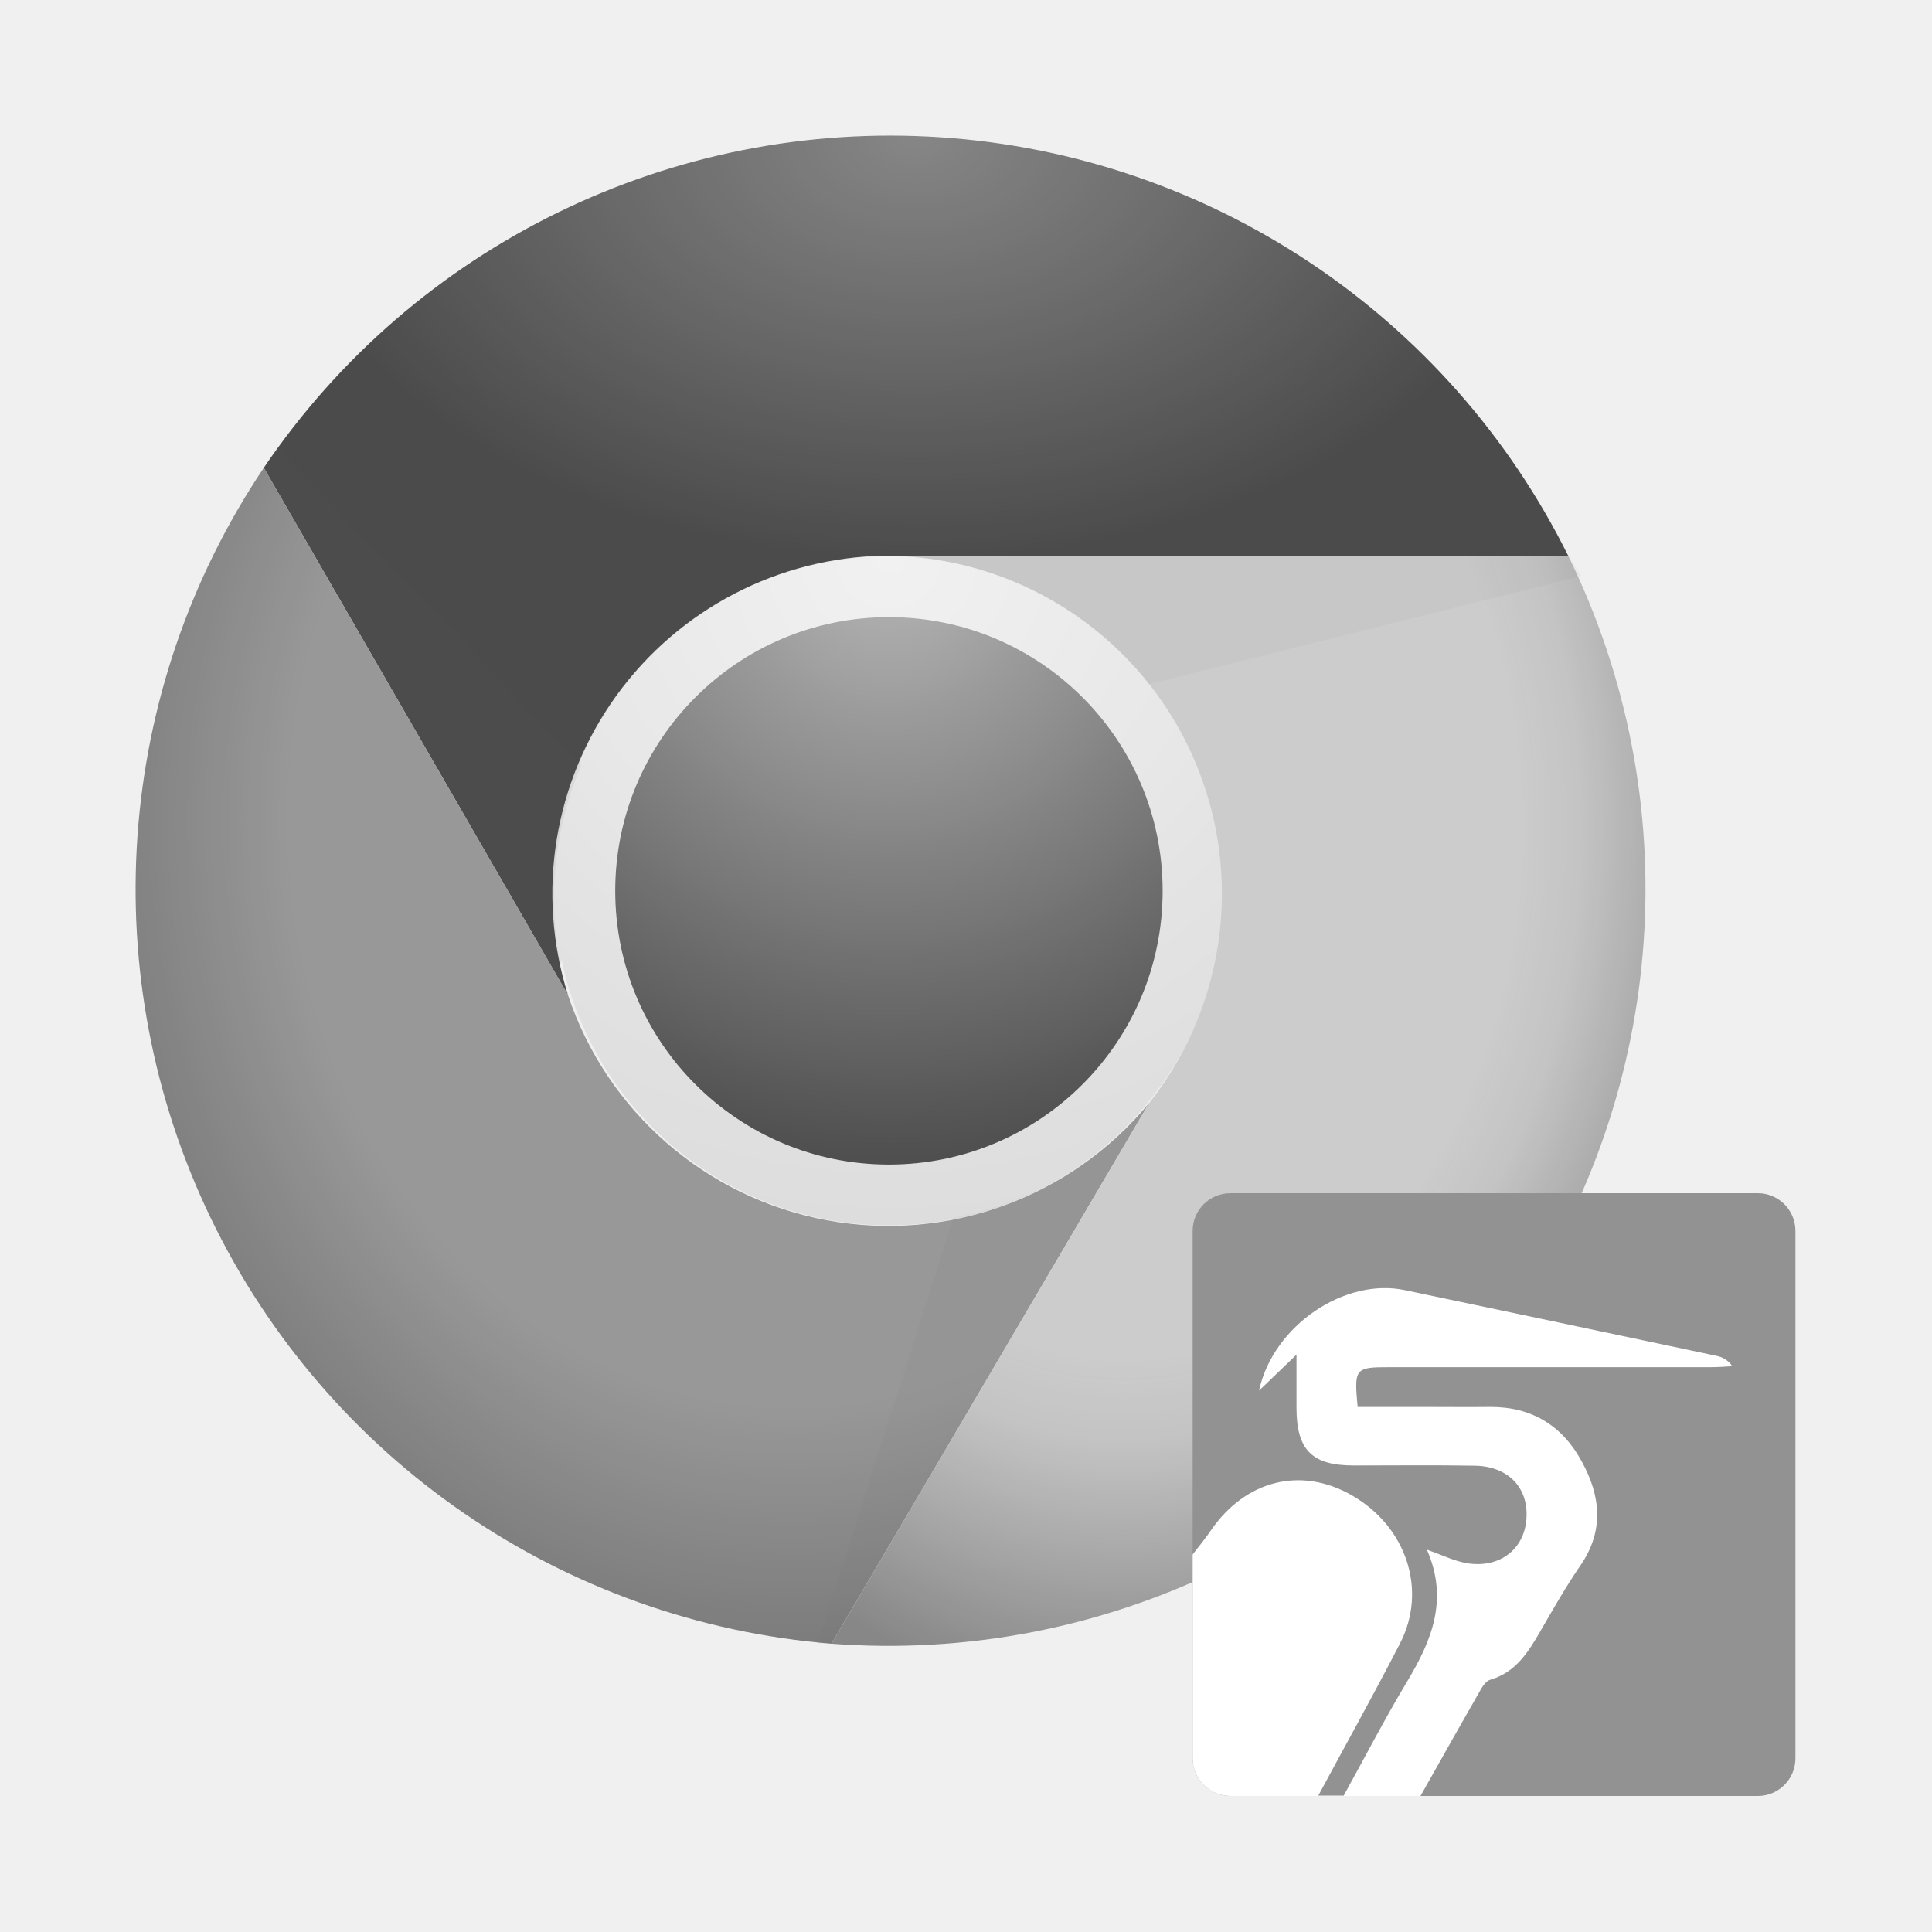
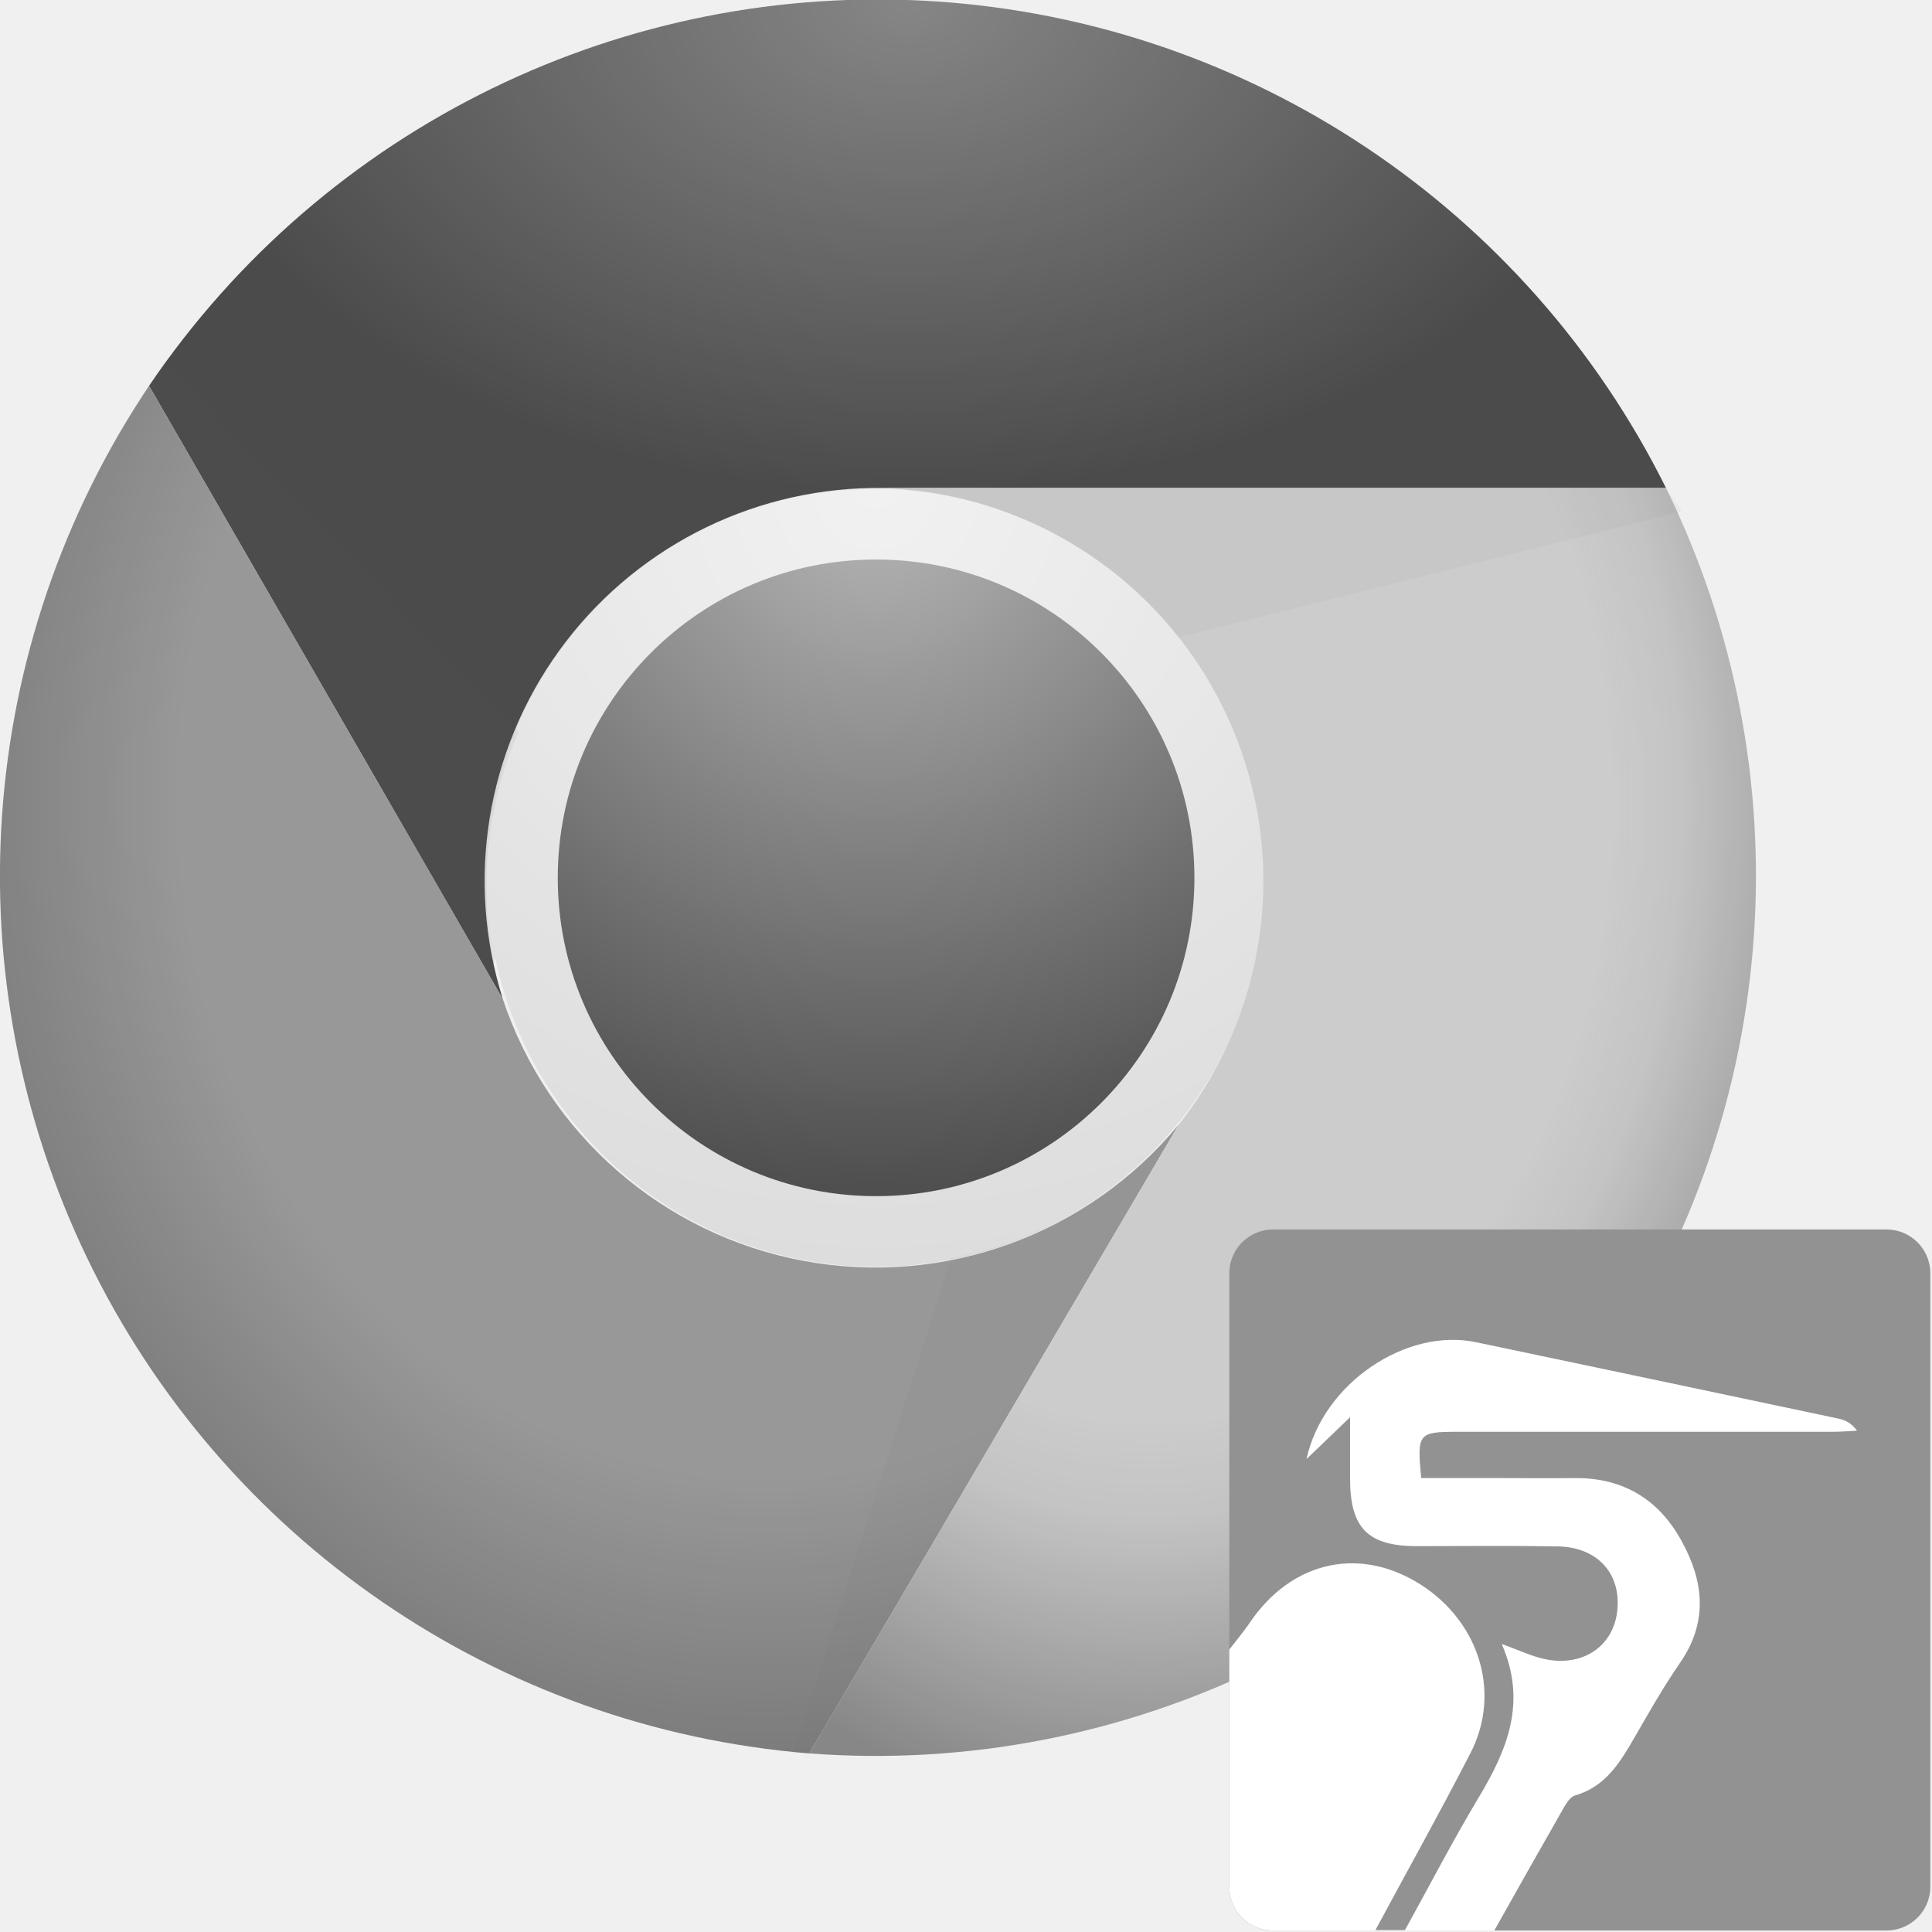
<svg xmlns="http://www.w3.org/2000/svg" xmlns:xlink="http://www.w3.org/1999/xlink" height="512" width="512">
  <defs>
    <clipPath id="n">
      <rect ry="16" x="348" height="256" width="256" fill="#26aae0" />
    </clipPath>
    <linearGradient gradientUnits="userSpaceOnUse" id="b" x1="331.047" y1="485.181" x2="331.047" y2="567.181">
      <stop offset="0%" stop-color="#81b4e0" />
      <stop offset="100%" stop-color="#0c5a94" />
    </linearGradient>
    <linearGradient id="c" gradientUnits="userSpaceOnUse" x1="128" y1="16" x2="128" y2="107">
      <stop offset="0%" stop-color="#f06b59" />
      <stop offset="100%" stop-color="#df2227" />
    </linearGradient>
    <linearGradient id="d" gradientUnits="userSpaceOnUse" x1="72" y1="225" x2="118" y2="149">
      <stop offset="0%" stop-color="#388b41" />
      <stop offset="100%" stop-color="#4cb749" />
    </linearGradient>
    <linearGradient id="e" gradientUnits="userSpaceOnUse" x1="187" y1="220" x2="138" y2="102">
      <stop offset="0%" stop-color="#e4b022" />
      <stop offset="30%" stop-color="#fcd209" />
    </linearGradient>
    <linearGradient id="f" gradientUnits="userSpaceOnUse" x1="80" y1="140" x2="80" y2="60">
      <stop offset="0%" stop-opacity=".15" />
      <stop offset="30%" stop-opacity=".06" />
      <stop offset="100%" stop-opacity=".03" />
    </linearGradient>
    <linearGradient id="g" gradientUnits="userSpaceOnUse" x1="164" y1="161" x2="109" y2="217">
      <stop offset="0%" stop-opacity=".15" />
      <stop offset="30%" stop-opacity=".06" />
      <stop offset="100%" stop-opacity=".03" />
    </linearGradient>
    <linearGradient id="a" gradientUnits="userSpaceOnUse" x1="139" y1="179" x2="147" y2="100">
      <stop offset="0%" stop-opacity=".15" />
      <stop offset="30%" stop-opacity=".06" />
      <stop offset="100%" stop-opacity=".03" />
    </linearGradient>
    <linearGradient y2="100" x2="147" y1="179" x1="139" gradientUnits="userSpaceOnUse" xlink:href="#a" />
    <linearGradient xlink:href="#b" gradientUnits="userSpaceOnUse" x1="331.047" y1="485.181" x2="331.047" y2="567.181" />
    <linearGradient xlink:href="#c" gradientUnits="userSpaceOnUse" x1="128" y1="16" x2="128" y2="107" />
    <linearGradient xlink:href="#d" gradientUnits="userSpaceOnUse" x1="72" y1="225" x2="118" y2="149" />
    <linearGradient xlink:href="#e" gradientUnits="userSpaceOnUse" x1="187" y1="220" x2="138" y2="102" gradientTransform="translate(-.722)" />
    <linearGradient xlink:href="#f" gradientUnits="userSpaceOnUse" x1="80" y1="140" x2="80" y2="60" />
    <linearGradient xlink:href="#g" gradientUnits="userSpaceOnUse" x1="164" y1="161" x2="109" y2="217" />
    <radialGradient gradientUnits="userSpaceOnUse" fy="78.1" fx="127.5" r="99" cy="78.1" cx="127.5" spreadMethod="pad" id="i">
      <stop offset=".1" stop-color="#7FB3DF" />
      <stop offset=".9" stop-color="#0F5B94" />
    </radialGradient>
    <radialGradient gradientUnits="userSpaceOnUse" fy="78.1" fx="127.5" id="j" r="99" cy="78.1" cx="127.5">
      <stop offset="0" stop-color="#F6F0EE" />
      <stop offset="1" stop-color="#ddd" />
    </radialGradient>
    <radialGradient gradientUnits="userSpaceOnUse" r="78.327" fy="19.525" fx="106.735" gradientTransform="scale(1.232 .812)" cy="19.525" cx="106.735" id="k">
      <stop stop-color="#f06b59" />
      <stop offset="1" stop-color="#df2227" />
    </radialGradient>
    <radialGradient gradientUnits="userSpaceOnUse" fy="108.806" fx="122.267" gradientTransform="scale(.928 1.077)" r="122.769" cy="108.806" cx="122.267" id="l">
      <stop offset=".65" stop-color="#4cb749" />
      <stop offset="1" stop-color="#388b41" />
    </radialGradient>
    <radialGradient gradientUnits="userSpaceOnUse" fy="102.245" fx="187.901" gradientTransform="scale(.864 1.157)" r="111.513" cy="102.245" cx="187.901" id="m">
      <stop offset=".6" stop-color="#FCD209" />
      <stop offset=".7" stop-color="#f7c616" />
      <stop offset="1" stop-color="#bc821e" />
    </radialGradient>
    <filter x="0" y="0" width="1" height="1" color-interpolation-filters="sRGB" id="h">
      <feColorMatrix type="saturate" values="0" />
    </filter>
  </defs>
-   <g transform="translate(0 -416.576)" fill="#216884" filter="url(#h)">
+   <g transform="matrix(1.163 0 0 1.163 -41.805 -526.408)" fill="#216884" filter="url(#h)">
    <g transform="matrix(1.791 0 0 1.791 7.226 424.129)">
      <path d="m 198,148 a 70,70 0 0 0 -140,0 l 20,0 a 50,50 0 0 1 100,0" fill-opacity=".1" />
      <circle cy="127.6" cx="127.5" r="45" fill="url(#i)" stroke="url(#j)" stroke-width="9" />
      <path d="M 228,78 A 112,112 0 0 0 35,65 l 45,78 a 50,50 0 0 1 47,-65" fill="url(#k)" />
      <path d="m 35,65 a 112,112 0 0 0 84,174 l 47,-80 A 50,50 0 0 1 80,143" fill="url(#l)" />
      <path d="M 119,239 A 112,112 0 0 0 228,78 l -101,0 a 50,50 0 0 1 39,81" fill="url(#m)" />
      <path d="m 35,65 45,78 a 50,50 0 0 1 2,-34 L 37,62" opacity=".075" />
      <path d="m 119,239 47,-80 a 50,50 0 0 1 -29,17 l -20,63" opacity=".05" />
      <path d="m 228,78 -101,0 a 50,50 0 0 1 39,19 l 64,-16" opacity=".05" />
    </g>
    <g transform="matrix(.624 0 0 .624 98.911 732.787)">
      <rect ry="16" x="348" height="256" width="256" fill="#26aae0" />
      <path clip-path="url(#n)" d="M 348,243.08 348,256 l 96.77,0 c 8.547,-15.262 17.191,-30.504 25.839,-45.664 0.916,-1.527 2.228,-3.284 3.755,-3.691 10.896,-3.157 16.191,-11.787 21.384,-20.748 5.397,-9.368 10.788,-18.858 16.897,-27.717 10.183,-14.765 8.681,-29.537 0.636,-44.2 -8.248,-15.274 -21.302,-23.3 -38.918,-23.198 -9.063,0.102 -18.017,0 -27.08,0 l -29.212,0 c -1.527,-16.395 -1.139,-16.897 13.524,-16.897 l 136.356,0 c 3.055,0 6.205,-0.21 9.26,-0.414 -2.037,-2.851 -4.372,-3.882 -6.714,-4.391 -44.092,-9.368 -88.286,-18.641 -132.379,-27.908 -25.457,-5.397 -55.917,14.975 -61.925,42.673 5.397,-5.193 10.005,-9.572 15.911,-15.274 l 0,22.498 c 0,17.922 6.492,24.566 24.312,24.566 17.209,0 34.444,-0.21 51.551,0.095 14.663,0.305 23.3,10.088 21.671,23.835 -1.527,12.729 -12.627,20.264 -26.476,17.311 -4.786,-1.018 -9.375,-3.265 -15.688,-5.505 9.368,21.282 1.954,38.791 -8.433,56.102 -9.47,15.784 -17.928,32.178 -26.889,48.369 l -10.788,0 c 11.609,-21.588 23.516,-42.87 34.718,-64.662 11.71,-22.708 2.648,-49.578 -20.366,-62.816 -21.588,-12.423 -45.219,-6.625 -59.984,14.861 -2.24,3.36 -7.733,10.177 -7.733,10.177 z" fill="#fff" />
    </g>
  </g>
</svg>
